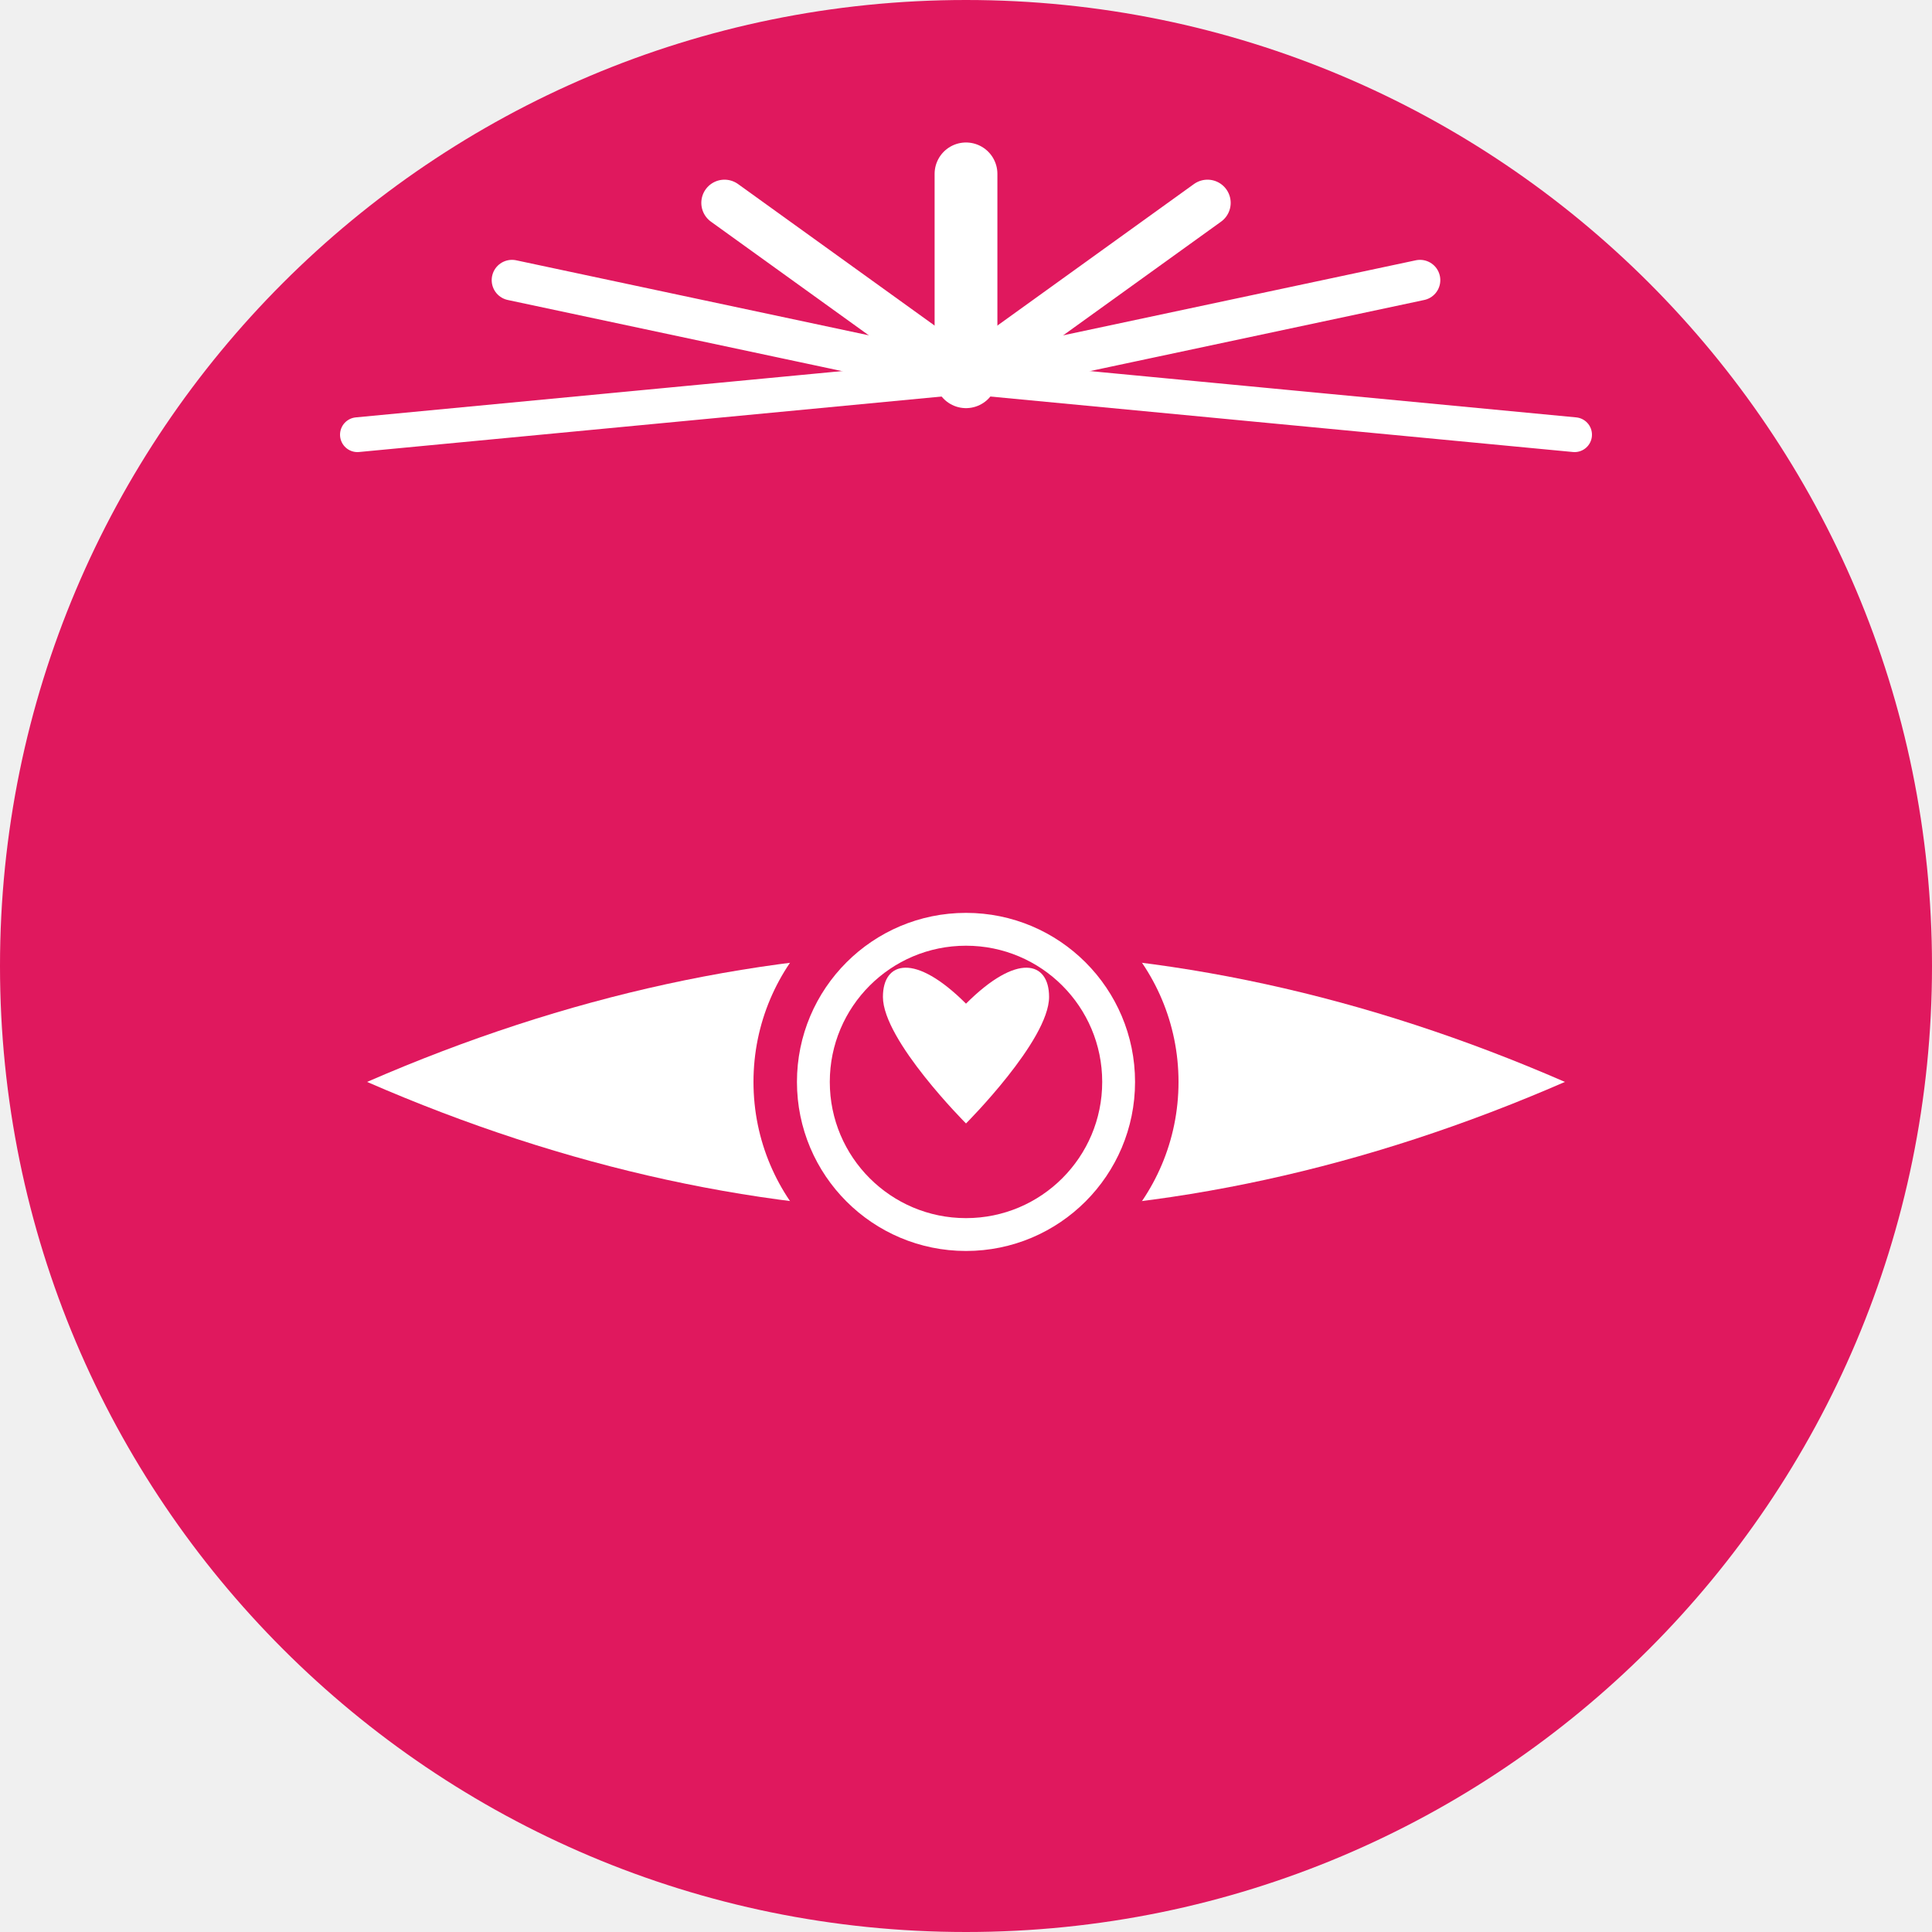
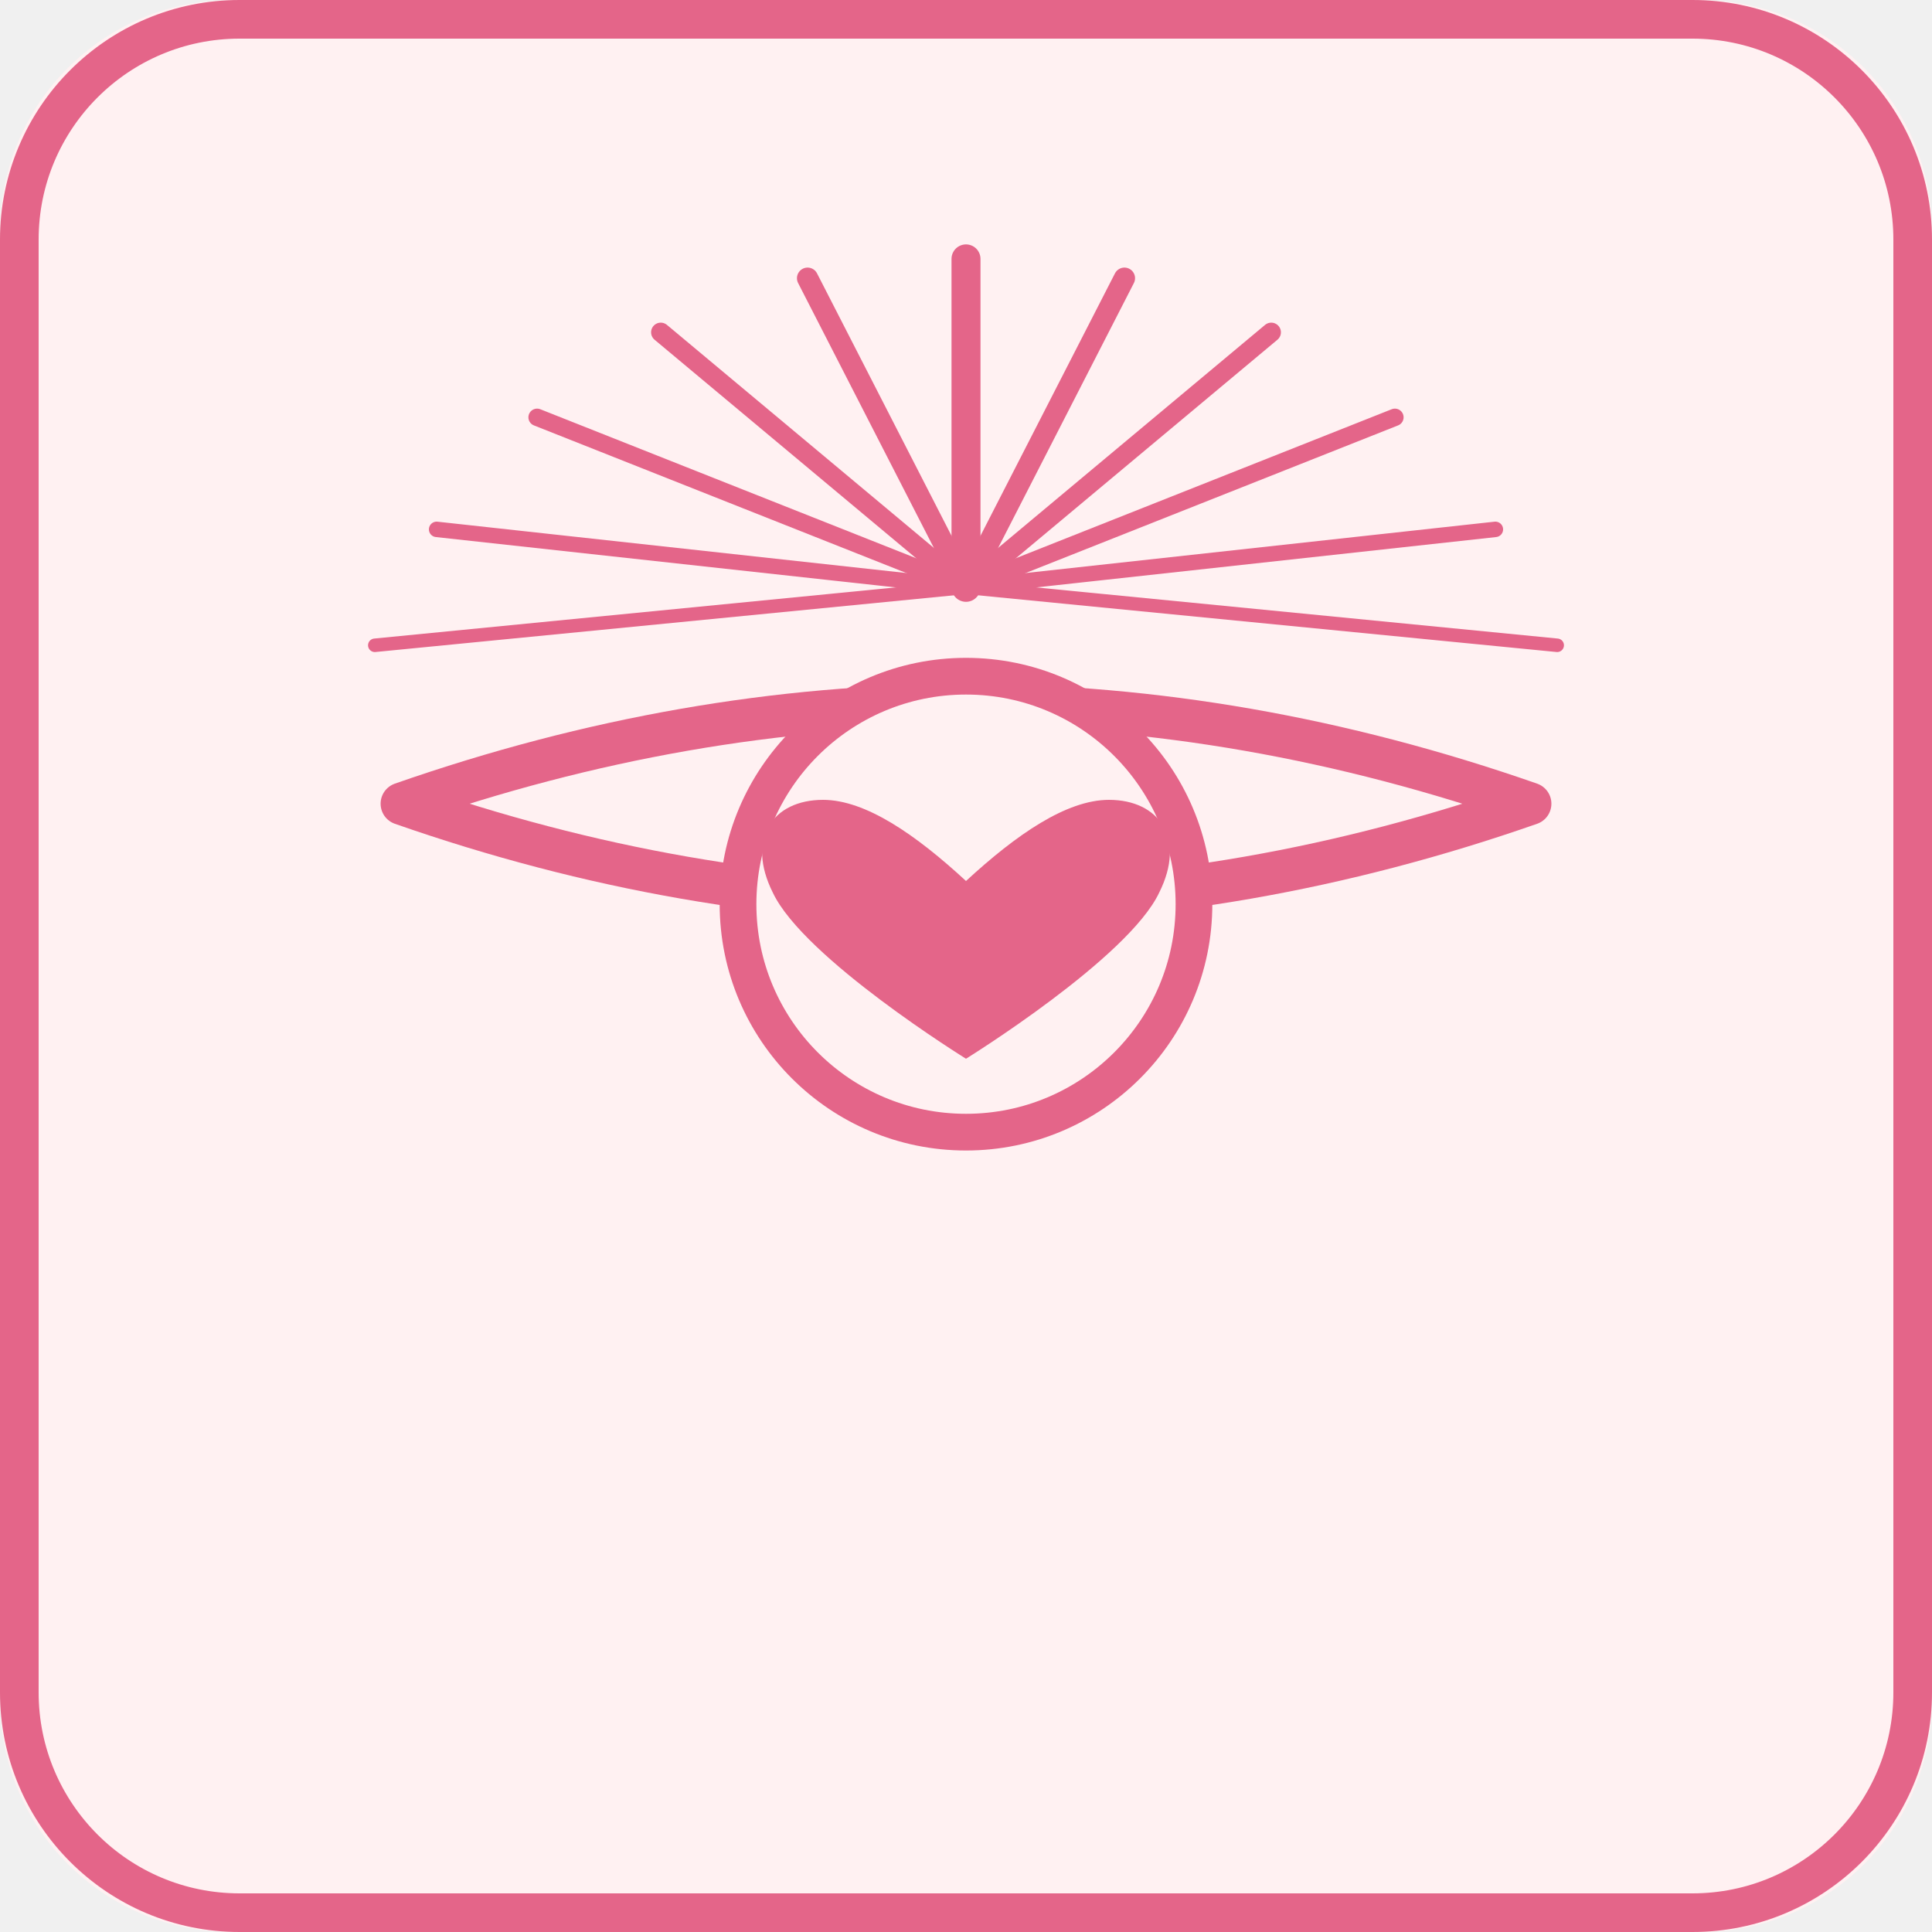
- <svg xmlns="http://www.w3.org/2000/svg" viewBox="0 0 200 200">
-   <circle cx="100" cy="100" r="100" fill="#e0185e" />
-   <line x1="100" y1="39" x2="100" y2="18" stroke="white" stroke-width="6.5" stroke-linecap="round" />
-   <line x1="100" y1="39" x2="125" y2="21" stroke="white" stroke-width="4.8" stroke-linecap="round" />
-   <line x1="100" y1="39" x2="75" y2="21" stroke="white" stroke-width="4.8" stroke-linecap="round" />
-   <line x1="100" y1="39" x2="147" y2="29" stroke="white" stroke-width="4.2" stroke-linecap="round" />
-   <line x1="100" y1="39" x2="53" y2="29" stroke="white" stroke-width="4.2" stroke-linecap="round" />
-   <line x1="100" y1="39" x2="163" y2="45" stroke="white" stroke-width="3.6" stroke-linecap="round" />
-   <line x1="100" y1="39" x2="37" y2="45" stroke="white" stroke-width="3.6" stroke-linecap="round" />
-   <path d="M38,112 Q100,85 162,112 Q100,139 38,112Z" fill="white" />
-   <circle cx="100" cy="112" r="22" fill="#e0185e" />
-   <circle cx="100" cy="112" r="15.8" fill="none" stroke="white" stroke-width="3.4" />
-   <path d="M100,116.3 C100,116.3 91.4,107.7 91.4,103.2 C91.4,99.5 94.7,98.6 100,103.9 C105.3,98.6 108.6,99.5 108.6,103.2 C108.6,107.7 100,116.3 100,116.3Z" fill="white" />
+ <svg xmlns="http://www.w3.org/2000/svg" viewBox="0 0 500 500">
+   <rect x="0" y="0" width="500" height="500" rx="60" ry="60" fill="#FFF1F2" />
+   <rect x="5" y="5" width="490" height="490" rx="57" ry="57" fill="none" stroke="#E46589" stroke-width="10" />
+   <g stroke="#E46589" stroke-linecap="round">
+     <line x1="250" y1="152" x2="250" y2="67" stroke-width="7.5" />
+     <line x1="250" y1="152" x2="291" y2="72" stroke-width="5.5" />
+     <line x1="250" y1="152" x2="209" y2="72" stroke-width="5.5" />
+     <line x1="250" y1="152" x2="329" y2="86" stroke-width="5.0" />
+     <line x1="250" y1="152" x2="171" y2="86" stroke-width="5.0" />
+     <line x1="250" y1="152" x2="361" y2="108" stroke-width="4.5" />
+     <line x1="250" y1="152" x2="139" y2="108" stroke-width="4.5" />
+     <line x1="250" y1="152" x2="387" y2="137" stroke-width="4.0" />
+     <line x1="250" y1="152" x2="113" y2="137" stroke-width="4.0" />
+     <line x1="250" y1="152" x2="403" y2="167" stroke-width="3.5" />
+     <line x1="250" y1="152" x2="97" y2="167" stroke-width="3.5" />
+   </g>
+   <path d="M104,208 Q250,157 396,208 Q250,259 104,208Z" fill="#FFF1F2" stroke="#E46589" stroke-width="11" stroke-linejoin="round" />
+   <circle cx="250" cy="234" r="59" fill="#FFF1F2" stroke="#E46589" stroke-width="9.5" />
+   <path d="     M250,274     C250,274 208,248 200,231     C193,217 200,207 213,207     C224,207 237,216 250,228     C263,216 276,207 287,207     C300,207 307,217 300,231     C292,248 250,274 250,274Z   " fill="#E46589" />
</svg>
